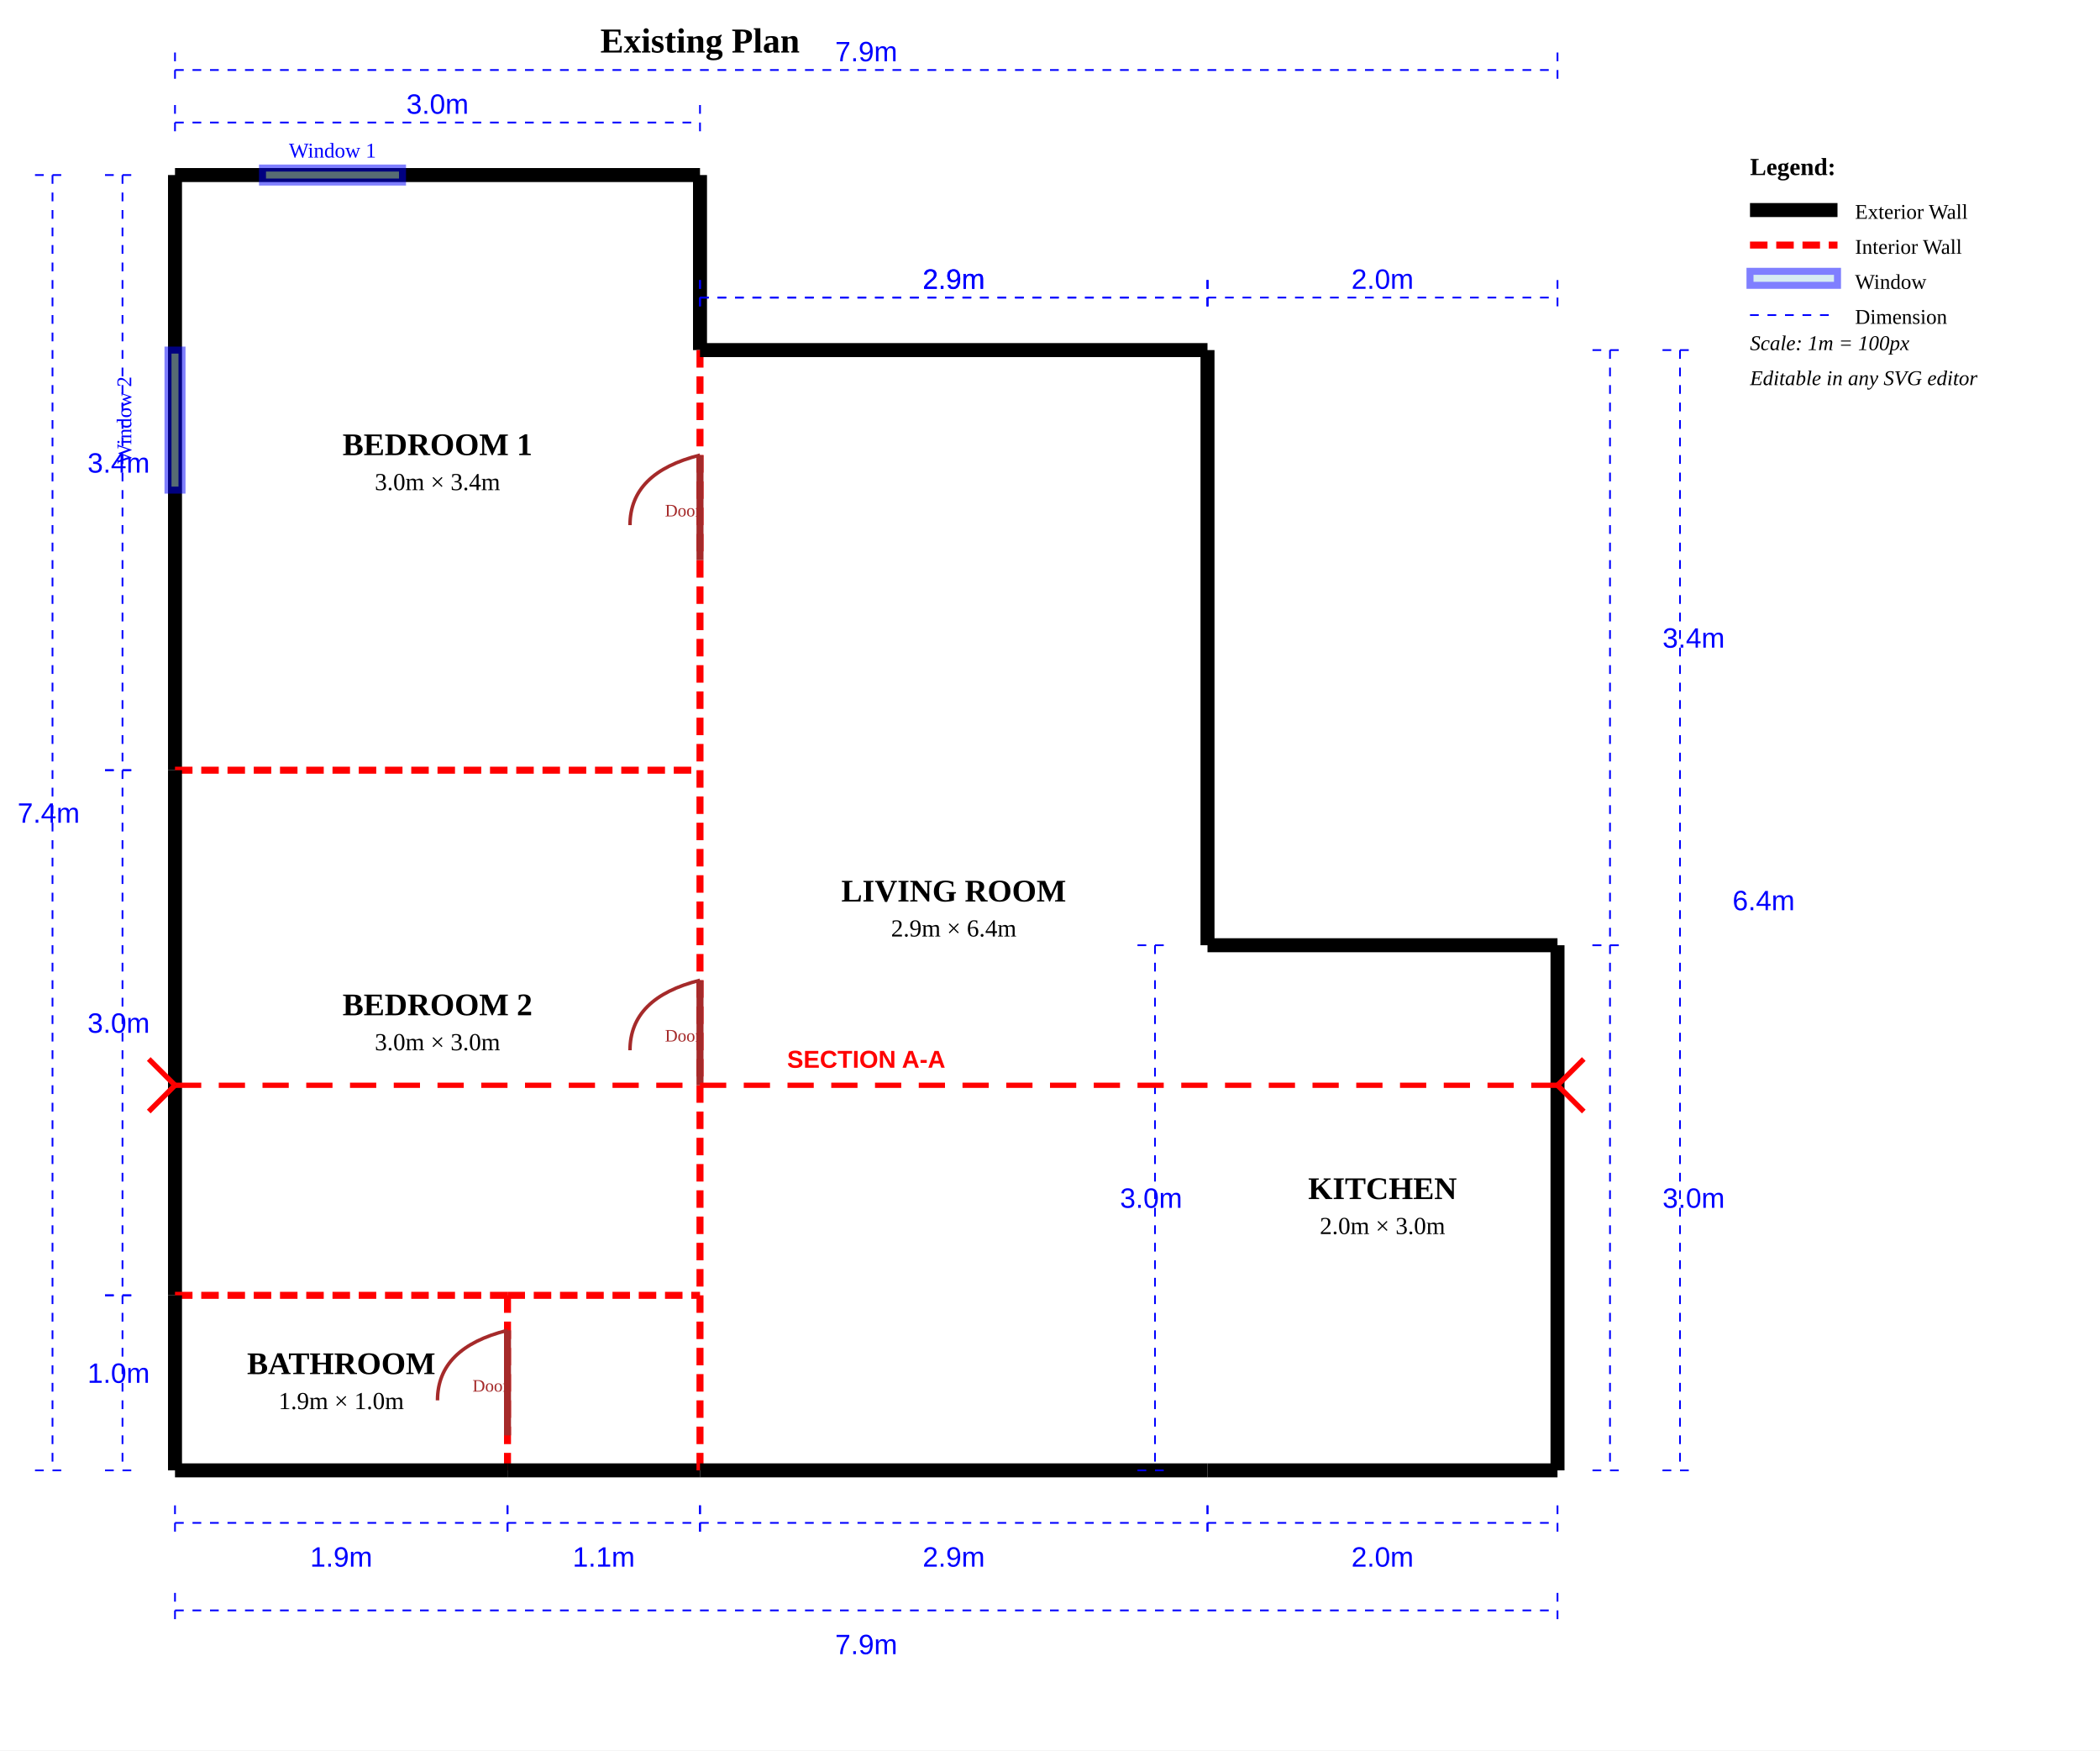
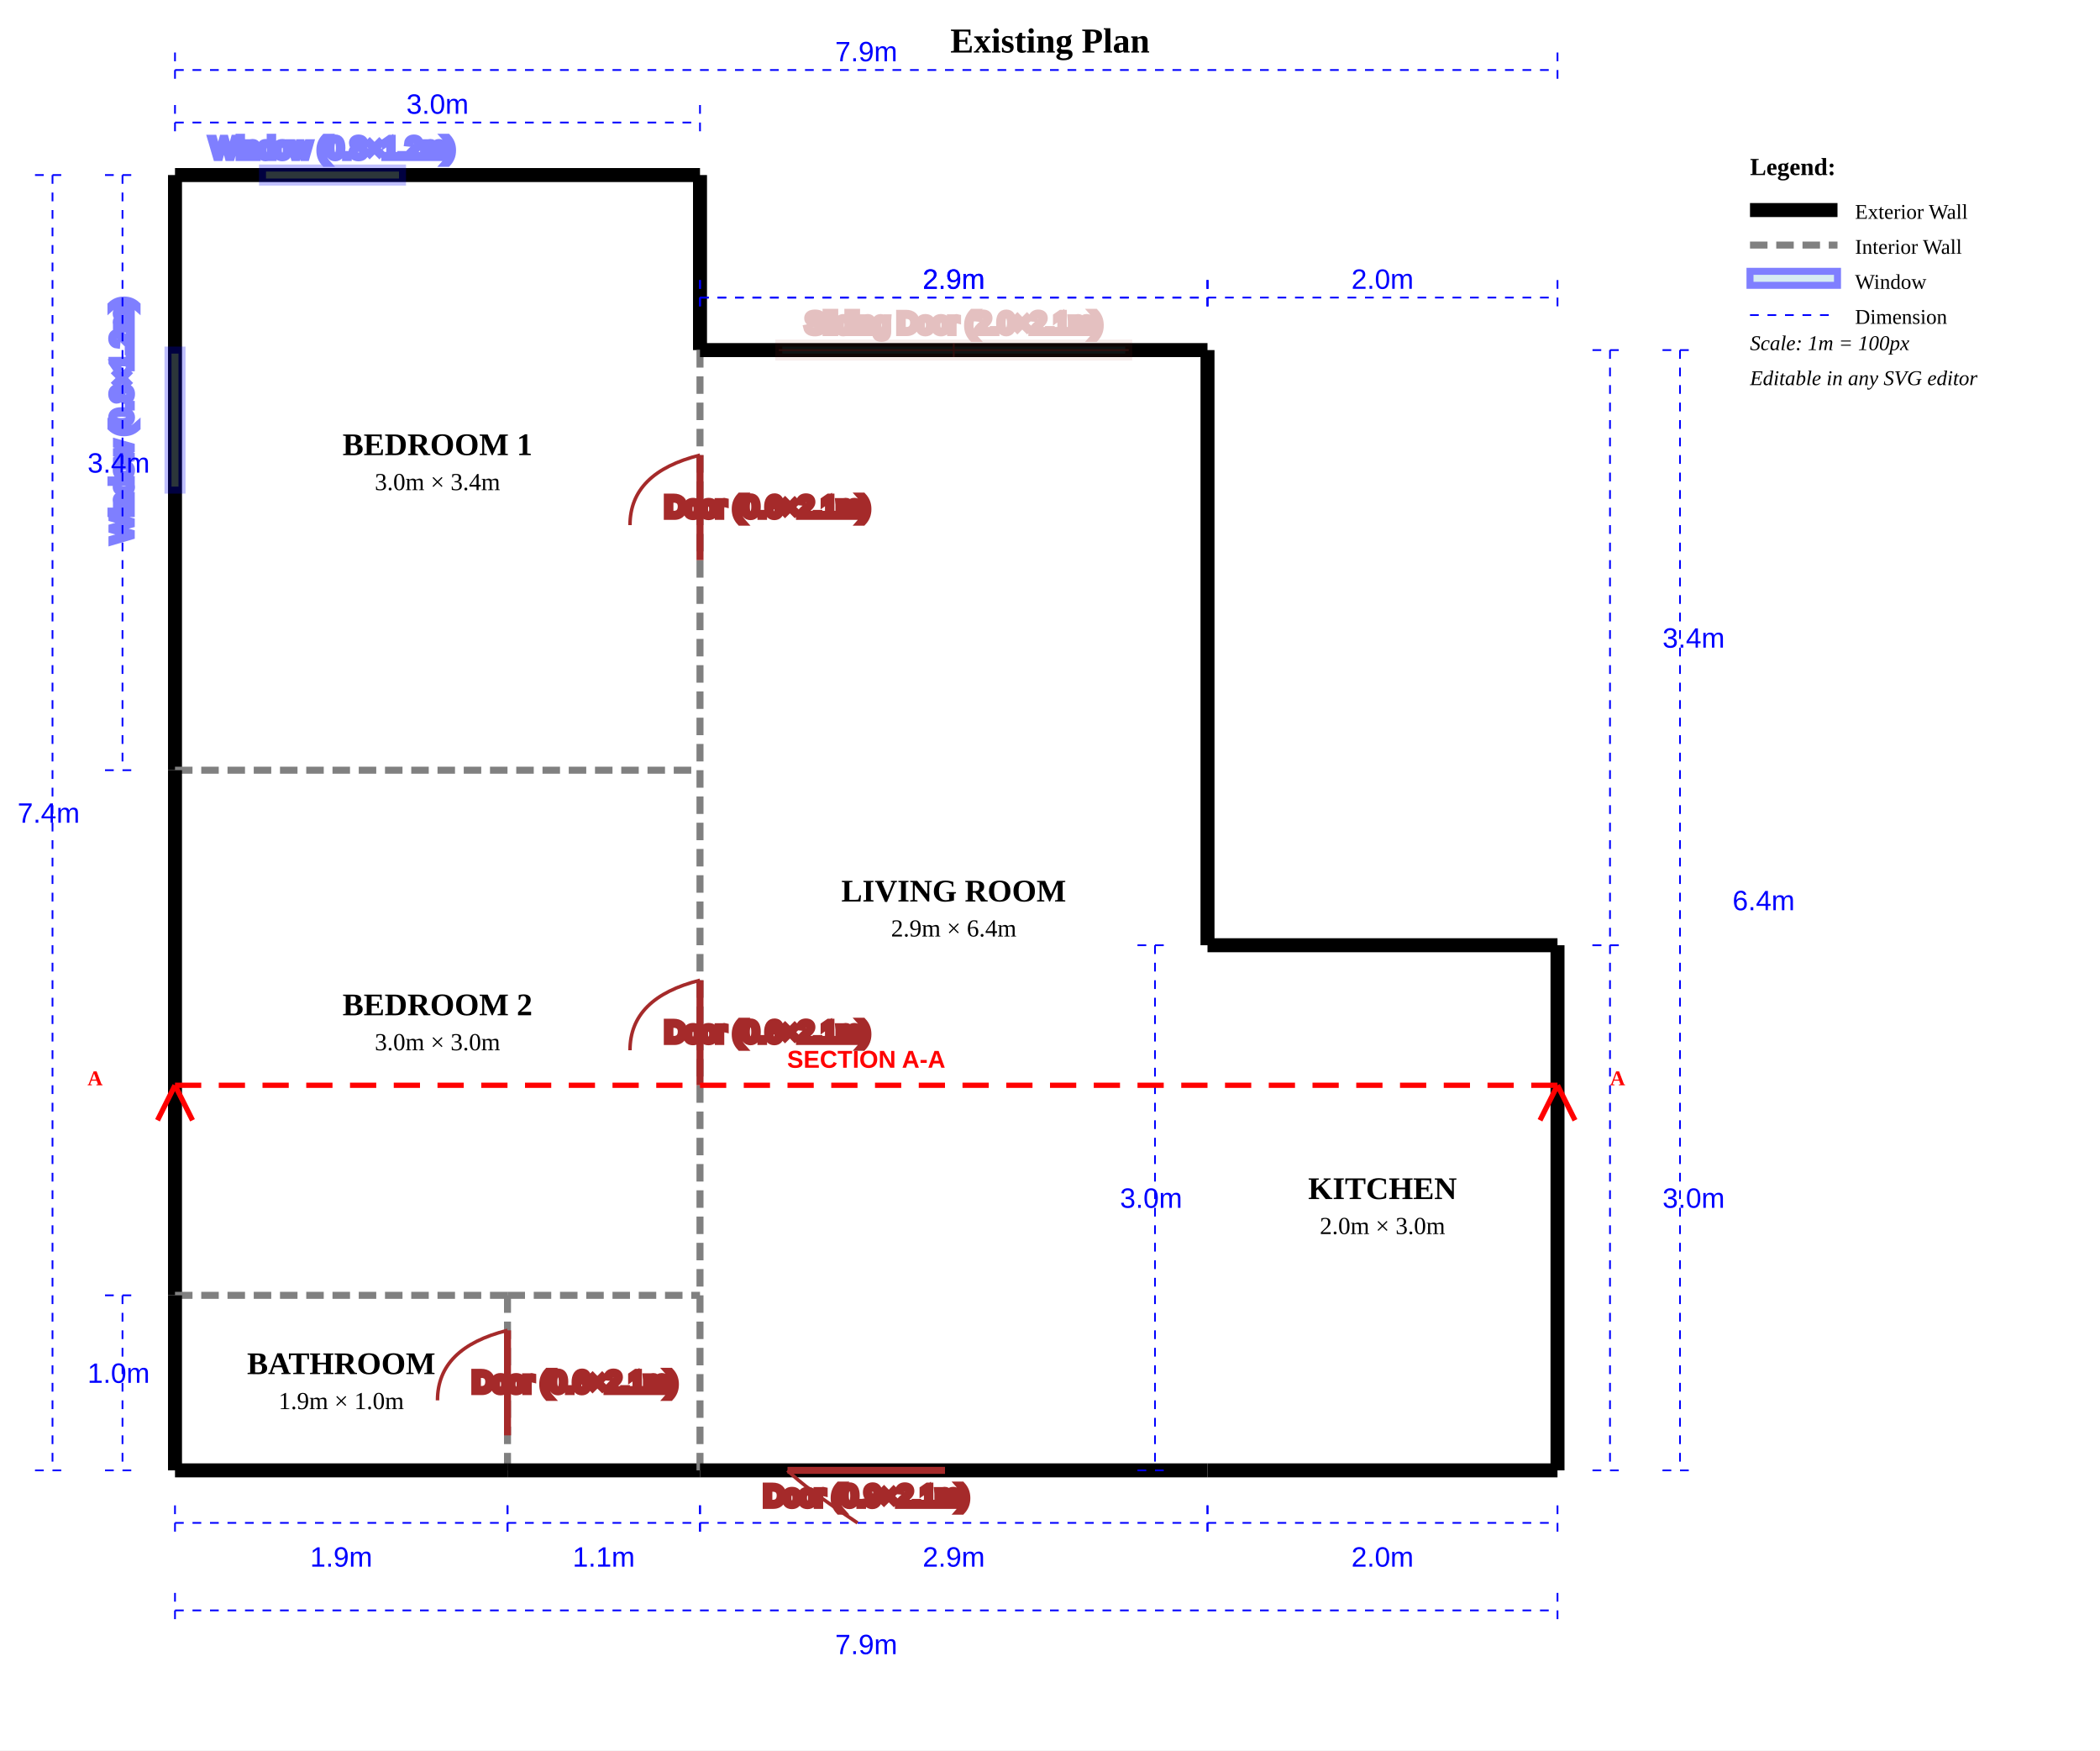
<svg xmlns="http://www.w3.org/2000/svg" width="1200" height="1000" viewBox="0 0 1200 1000">
  <defs>
    <style>
-       .wall-exterior { stroke: black; stroke-width: 8; fill: none; }
-       .wall-interior { stroke: red; stroke-width: 4; fill: none; stroke-dasharray: 10,5; }
-       .dimension-line { stroke: blue; stroke-width: 1; fill: none; stroke-dasharray: 5,5; }
-       .dimension-text { fill: blue; font-family: Arial; font-size: 16px; }
-       .window { stroke: blue; stroke-width: 4; fill: lightblue; opacity: 0.5; }
-       .door { stroke: brown; stroke-width: 4; fill: none; }
-       .door-arc { stroke: brown; stroke-width: 2; fill: none; }
-       .section-cut { stroke: red; stroke-width: 3; fill: none; stroke-dasharray: 15,10; }
-       .section-arrow { stroke: red; stroke-width: 3; fill: none; }
-       .section-label { fill: red; font-family: Arial; font-size: 14px; font-weight: bold; }
+       /* Generated from drawing-standards.json */
+ 
+       /* Element visual styles */
+             .beam { stroke: black; stroke-width: 2; fill: #8B4513; }
+             .dimension-line { stroke: blue; stroke-width: 1; stroke-dasharray: 5,5; fill: none; }
+             .dimension-text { fill: blue; font-size: 16px; font-family: Arial; }
+             .door { stroke: brown; stroke-width: 4; fill: none; }
+             .door-arc { stroke: brown; stroke-width: 2; fill: none; }
+             .door-sliding { stroke: brown; stroke-width: 4; fill: lightblue; opacity: 0.3; }
+             .foundation { stroke: black; stroke-width: 2; fill: #cccccc; }
+             .furniture { stroke: black; stroke-width: 2; fill: #D2B48C; }
+             .human-scale { stroke: black; stroke-width: 2; fill: none; }
+             .insulated-ceiling { stroke: #D2B48C; stroke-width: 3; fill: none; }
+             .kitchen-bench { stroke: black; stroke-width: 2; fill: #8B7355; }
+             .kitchen-cupboard { stroke: black; stroke-width: 1; fill: #A0826D; }
+             .roof { stroke: black; stroke-width: 6; fill: none; }
+             .section-arrow { stroke: red; stroke-width: 3; fill: none; }
+             .section-cut { stroke: red; stroke-width: 3; stroke-dasharray: 15,10; fill: none; }
+             .section-label { fill: red; font-size: 14px; font-family: Arial; font-weight: bold; }
+             .suspended-ceiling { stroke: gray; stroke-width: 2; stroke-dasharray: 5,5; fill: none; }
+             .wall-exterior { stroke: black; stroke-width: 8; fill: none; }
+             .wall-interior { stroke: gray; stroke-width: 4; stroke-dasharray: 10,5; fill: none; }
+             .window { stroke: blue; stroke-width: 4; fill: lightblue; opacity: 0.5; }
+ 
+       /* Label styles */
+             .door-label { fill: brown; font-size: 16px; font-family: Arial; }
+             .door-sliding-label { fill: brown; font-size: 16px; font-family: Arial; }
+             .window-label { fill: blue; font-size: 16px; font-family: Arial; }
+ 
    </style>
  </defs>
  <rect width="1200" height="1000" fill="white" />
-   <text x="400" y="30" text-anchor="middle" font-size="20" font-weight="bold">Existing Plan</text>
+   <text x="600" y="30" text-anchor="middle" font-size="20" font-weight="bold">Existing Plan</text>
  <line x1="100" y1="100" x2="400" y2="100" class="wall-exterior" />
  <line x1="100" y1="100" x2="100" y2="440" class="wall-exterior" />
  <line x1="400" y1="100" x2="400" y2="200" class="wall-exterior" />
  <line x1="400" y1="200" x2="400" y2="440" class="wall-interior" />
  <line x1="100" y1="440" x2="400" y2="440" class="wall-interior" />
  <line x1="100" y1="440" x2="100" y2="740" class="wall-exterior" />
  <line x1="400" y1="440" x2="400" y2="740" class="wall-interior" />
  <line x1="100" y1="740" x2="290" y2="740" class="wall-interior" />
  <line x1="290" y1="740" x2="400" y2="740" class="wall-interior" />
  <line x1="100" y1="740" x2="100" y2="840" class="wall-exterior" />
  <line x1="290" y1="740" x2="290" y2="840" class="wall-interior" />
  <line x1="100" y1="840" x2="290" y2="840" class="wall-exterior" />
  <line x1="290" y1="840" x2="400" y2="840" class="wall-exterior" />
  <line x1="400" y1="740" x2="400" y2="840" class="wall-interior" />
  <line x1="400" y1="200" x2="690" y2="200" class="wall-exterior" />
  <line x1="690" y1="200" x2="690" y2="540" class="wall-exterior" />
  <line x1="400" y1="840" x2="690" y2="840" class="wall-exterior" />
  <line x1="690" y1="540" x2="890" y2="540" class="wall-exterior" />
  <line x1="890" y1="540" x2="890" y2="840" class="wall-exterior" />
  <line x1="690" y1="840" x2="890" y2="840" class="wall-exterior" />
  <line x1="100" y1="70" x2="400" y2="70" class="dimension-line" />
  <line x1="100" y1="60" x2="100" y2="80" class="dimension-line" />
  <line x1="400" y1="60" x2="400" y2="80" class="dimension-line" />
  <text x="250" y="65" class="dimension-text" text-anchor="middle">3.0m</text>
  <line x1="400" y1="170" x2="690" y2="170" class="dimension-line" />
  <line x1="400" y1="160" x2="400" y2="180" class="dimension-line" />
  <line x1="690" y1="160" x2="690" y2="180" class="dimension-line" />
  <text x="545" y="165" class="dimension-text" text-anchor="middle">2.9m</text>
  <line x1="690" y1="170" x2="890" y2="170" class="dimension-line" />
  <line x1="690" y1="160" x2="690" y2="180" class="dimension-line" />
  <line x1="890" y1="160" x2="890" y2="180" class="dimension-line" />
  <text x="790" y="165" class="dimension-text" text-anchor="middle">2.0m</text>
  <line x1="100" y1="40" x2="890" y2="40" class="dimension-line" />
  <line x1="100" y1="30" x2="100" y2="50" class="dimension-line" />
  <line x1="890" y1="30" x2="890" y2="50" class="dimension-line" />
  <text x="495" y="35" class="dimension-text" text-anchor="middle">7.9m</text>
  <line x1="70" y1="100" x2="70" y2="440" class="dimension-line" />
  <line x1="60" y1="100" x2="80" y2="100" class="dimension-line" />
  <line x1="60" y1="440" x2="80" y2="440" class="dimension-line" />
  <text x="50" y="270" class="dimension-text">3.4m</text>
  <line x1="30" y1="100" x2="30" y2="840" class="dimension-line" />
  <line x1="20" y1="100" x2="40" y2="100" class="dimension-line" />
  <line x1="20" y1="840" x2="40" y2="840" class="dimension-line" />
  <text x="10" y="470" class="dimension-text">7.4m</text>
  <line x1="400" y1="170" x2="690" y2="170" class="dimension-line" />
  <line x1="400" y1="160" x2="400" y2="180" class="dimension-line" />
  <line x1="690" y1="160" x2="690" y2="180" class="dimension-line" />
  <text x="545" y="165" class="dimension-text" text-anchor="middle">2.9m</text>
-   <line x1="70" y1="440" x2="70" y2="740" class="dimension-line" />
-   <line x1="60" y1="440" x2="80" y2="440" class="dimension-line" />
-   <line x1="60" y1="740" x2="80" y2="740" class="dimension-line" />
-   <text x="50" y="590" class="dimension-text">3.0m</text>
  <line x1="100" y1="870" x2="290" y2="870" class="dimension-line" />
  <line x1="100" y1="860" x2="100" y2="880" class="dimension-line" />
  <line x1="290" y1="860" x2="290" y2="880" class="dimension-line" />
  <text x="195" y="895" class="dimension-text" text-anchor="middle">1.9m</text>
  <line x1="70" y1="740" x2="70" y2="840" class="dimension-line" />
  <line x1="60" y1="740" x2="80" y2="740" class="dimension-line" />
  <line x1="60" y1="840" x2="80" y2="840" class="dimension-line" />
  <text x="50" y="790" class="dimension-text">1.0m</text>
  <line x1="290" y1="870" x2="400" y2="870" class="dimension-line" />
  <line x1="290" y1="860" x2="290" y2="880" class="dimension-line" />
  <line x1="400" y1="860" x2="400" y2="880" class="dimension-line" />
  <text x="345" y="895" class="dimension-text" text-anchor="middle">1.1m</text>
  <line x1="400" y1="870" x2="690" y2="870" class="dimension-line" />
  <line x1="400" y1="860" x2="400" y2="880" class="dimension-line" />
  <line x1="690" y1="860" x2="690" y2="880" class="dimension-line" />
  <text x="545" y="895" class="dimension-text" text-anchor="middle">2.9m</text>
  <line x1="690" y1="870" x2="890" y2="870" class="dimension-line" />
  <line x1="690" y1="860" x2="690" y2="880" class="dimension-line" />
  <line x1="890" y1="860" x2="890" y2="880" class="dimension-line" />
  <text x="790" y="895" class="dimension-text" text-anchor="middle">2.0m</text>
  <line x1="920" y1="200" x2="920" y2="540" class="dimension-line" />
  <line x1="910" y1="200" x2="930" y2="200" class="dimension-line" />
  <line x1="910" y1="540" x2="930" y2="540" class="dimension-line" />
  <text x="950" y="370" class="dimension-text">3.4m</text>
  <line x1="920" y1="540" x2="920" y2="840" class="dimension-line" />
  <line x1="910" y1="540" x2="930" y2="540" class="dimension-line" />
  <line x1="910" y1="840" x2="930" y2="840" class="dimension-line" />
  <text x="950" y="690" class="dimension-text">3.0m</text>
  <line x1="960" y1="200" x2="960" y2="840" class="dimension-line" />
  <line x1="950" y1="200" x2="970" y2="200" class="dimension-line" />
  <line x1="950" y1="840" x2="970" y2="840" class="dimension-line" />
  <text x="990" y="520" class="dimension-text">6.4m</text>
  <line x1="660" y1="540" x2="660" y2="840" class="dimension-line" />
  <line x1="650" y1="540" x2="670" y2="540" class="dimension-line" />
  <line x1="650" y1="840" x2="670" y2="840" class="dimension-line" />
  <text x="640" y="690" class="dimension-text">3.0m</text>
  <line x1="100" y1="920" x2="890" y2="920" class="dimension-line" />
  <line x1="100" y1="910" x2="100" y2="930" class="dimension-line" />
  <line x1="890" y1="910" x2="890" y2="930" class="dimension-line" />
  <text x="495" y="945" class="dimension-text" text-anchor="middle">7.9m</text>
-   <rect x="150" y="96" width="80" height="8" class="window" />
-   <text x="190" y="90" font-size="12" fill="blue" text-anchor="middle">Window 1</text>
-   <rect x="96" y="200" width="8" height="80" class="window" />
-   <text x="75" y="240" font-size="12" fill="blue" text-anchor="middle" transform="rotate(-90 75 240)">Window 2</text>
-   <line x1="290" y1="760" x2="290" y2="820" class="door" />
-   <path d="M 290 760 Q 250 770 250 800" class="door-arc" />
-   <text x="270" y="795" font-size="10" fill="brown">Door</text>
-   <line x1="400" y1="260" x2="400" y2="320" class="door" />
-   <path d="M 400 260 Q 360 270 360 300" class="door-arc" />
-   <text x="380" y="295" font-size="10" fill="brown">Door</text>
-   <line x1="400" y1="560" x2="400" y2="620" class="door" />
-   <path d="M 400 560 Q 360 570 360 600" class="door-arc" />
-   <text x="380" y="595" font-size="10" fill="brown">Door</text>
+   <g id="window-north-bedroom" class="window" data-width="0.8" data-height="1.2" data-sill-height="0.9">
+     <rect x="150" y="96" width="80" height="8" class="window" />
+     <text x="190" y="90" class="window-label" text-anchor="middle">Window (0.8×1.2m)</text>
+   </g>
+   <g id="door-sliding-north-living" class="door-sliding" data-width="2.0" data-height="2.1" data-type="sliding" data-panels="2">
+     <rect x="445" y="196" width="200" height="8" class="door-sliding" />
+     <line x1="445" y1="200" x2="645" y2="200" stroke="brown" stroke-width="1" />
+     <line x1="545" y1="196" x2="545" y2="204" stroke="brown" stroke-width="1" />
+     <text x="545" y="190" class="door-label" text-anchor="middle">Sliding Door (2.0×2.1m)</text>
+   </g>
+   <g id="window-west-bedroom" class="window" data-width="0.8" data-height="1.2" data-sill-height="0.9">
+     <rect x="96" y="200" width="8" height="80" class="window" />
+     <text x="75" y="240" class="window-label" text-anchor="middle" transform="rotate(-90 75 240)">Window (0.8×1.2m)</text>
+   </g>
+   <g id="door-bathroom-east" class="door" data-width="0.6" data-height="2.1" data-type="swinging" data-swing-direction="inward-left" data-hinge-side="top">
+     <line x1="290" y1="760" x2="290" y2="820" class="door" />
+     <path d="M 290 760 Q 250 770 250 800" class="door-arc" />
+     <text x="270" y="795" class="door-label">Door (0.6×2.1m)</text>
+   </g>
+   <g id="door-south-wall" class="door" data-width="0.9" data-height="2.1" data-swing-direction="inward-left" data-hinge-side="left" data-type="swinging">
+     <line x1="450" y1="840" x2="540" y2="840" class="door" />
+     <path d="M 450 840 Q 460 850 490 870" class="door-arc" />
+     <text x="495" y="860" class="door-label" text-anchor="middle">Door (0.9×2.1m)</text>
+   </g>
+   <g id="door-bedroom1-east" class="door" data-width="0.6" data-height="2.1" data-type="swinging" data-swing-direction="inward-left" data-hinge-side="top">
+     <line x1="400" y1="260" x2="400" y2="320" class="door" />
+     <path d="M 400 260 Q 360 270 360 300" class="door-arc" />
+     <text x="380" y="295" class="door-label">Door (0.6×2.1m)</text>
+   </g>
+   <g id="door-bedroom2-east" class="door" data-width="0.6" data-height="2.1" data-type="swinging" data-swing-direction="inward-left" data-hinge-side="top">
+     <line x1="400" y1="560" x2="400" y2="620" class="door" />
+     <path d="M 400 560 Q 360 570 360 600" class="door-arc" />
+     <text x="380" y="595" class="door-label">Door (0.6×2.1m)</text>
+   </g>
  <text x="250" y="260" font-size="18" font-weight="bold" text-anchor="middle">BEDROOM 1</text>
  <text x="250" y="280" font-size="14" text-anchor="middle">3.0m × 3.4m</text>
  <text x="250" y="580" font-size="18" font-weight="bold" text-anchor="middle">BEDROOM 2</text>
  <text x="250" y="600" font-size="14" text-anchor="middle">3.0m × 3.0m</text>
  <text x="195" y="785" font-size="18" font-weight="bold" text-anchor="middle">BATHROOM</text>
  <text x="195" y="805" font-size="14" text-anchor="middle">1.9m × 1.0m</text>
  <text x="545" y="515" font-size="18" font-weight="bold" text-anchor="middle">LIVING ROOM</text>
  <text x="545" y="535" font-size="14" text-anchor="middle">2.9m × 6.4m</text>
  <text x="790" y="685" font-size="18" font-weight="bold" text-anchor="middle">KITCHEN</text>
  <text x="790" y="705" font-size="14" text-anchor="middle">2.0m × 3.0m</text>
  <text x="1000" y="100" font-size="14" font-weight="bold">Legend:</text>
  <line x1="1000" y1="120" x2="1050" y2="120" class="wall-exterior" />
  <text x="1060" y="125" font-size="12">Exterior Wall</text>
  <line x1="1000" y1="140" x2="1050" y2="140" class="wall-interior" />
  <text x="1060" y="145" font-size="12">Interior Wall</text>
  <rect x="1000" y="155" width="50" height="8" class="window" />
  <text x="1060" y="165" font-size="12">Window</text>
  <line x1="1000" y1="180" x2="1050" y2="180" class="dimension-line" />
  <text x="1060" y="185" font-size="12">Dimension</text>
  <text x="1000" y="200" font-size="12" font-style="italic">Scale: 1m = 100px</text>
  <text x="1000" y="220" font-size="12" font-style="italic">Editable in any SVG editor</text>
-   <line x1="100" y1="620" x2="890" y2="620" class="section-cut" />
-   <path d="M 100 620 L 85 605 M 100 620 L 85 635" class="section-arrow" />
-   <path d="M 890 620 L 905 605 M 890 620 L 905 635" class="section-arrow" />
-   <text x="495" y="610" class="section-label" text-anchor="middle">SECTION A-A</text>
+   <g id="section-cut-aa">
+     <line x1="100" y1="620" x2="890" y2="620" class="section-cut" />
+     <path d="M 100 620 L 90 640 M 100 620 L 110 640" class="section-arrow" />
+     <path d="M 890 620 L 880 640 M 890 620 L 900 640" class="section-arrow" />
+     <text x="495" y="610" class="section-label" text-anchor="middle">SECTION A-A</text>
+     <text x="50" y="620" font-size="12" font-weight="bold" fill="red">A</text>
+     <text x="920" y="620" font-size="12" font-weight="bold" fill="red">A</text>
+   </g>
</svg>
